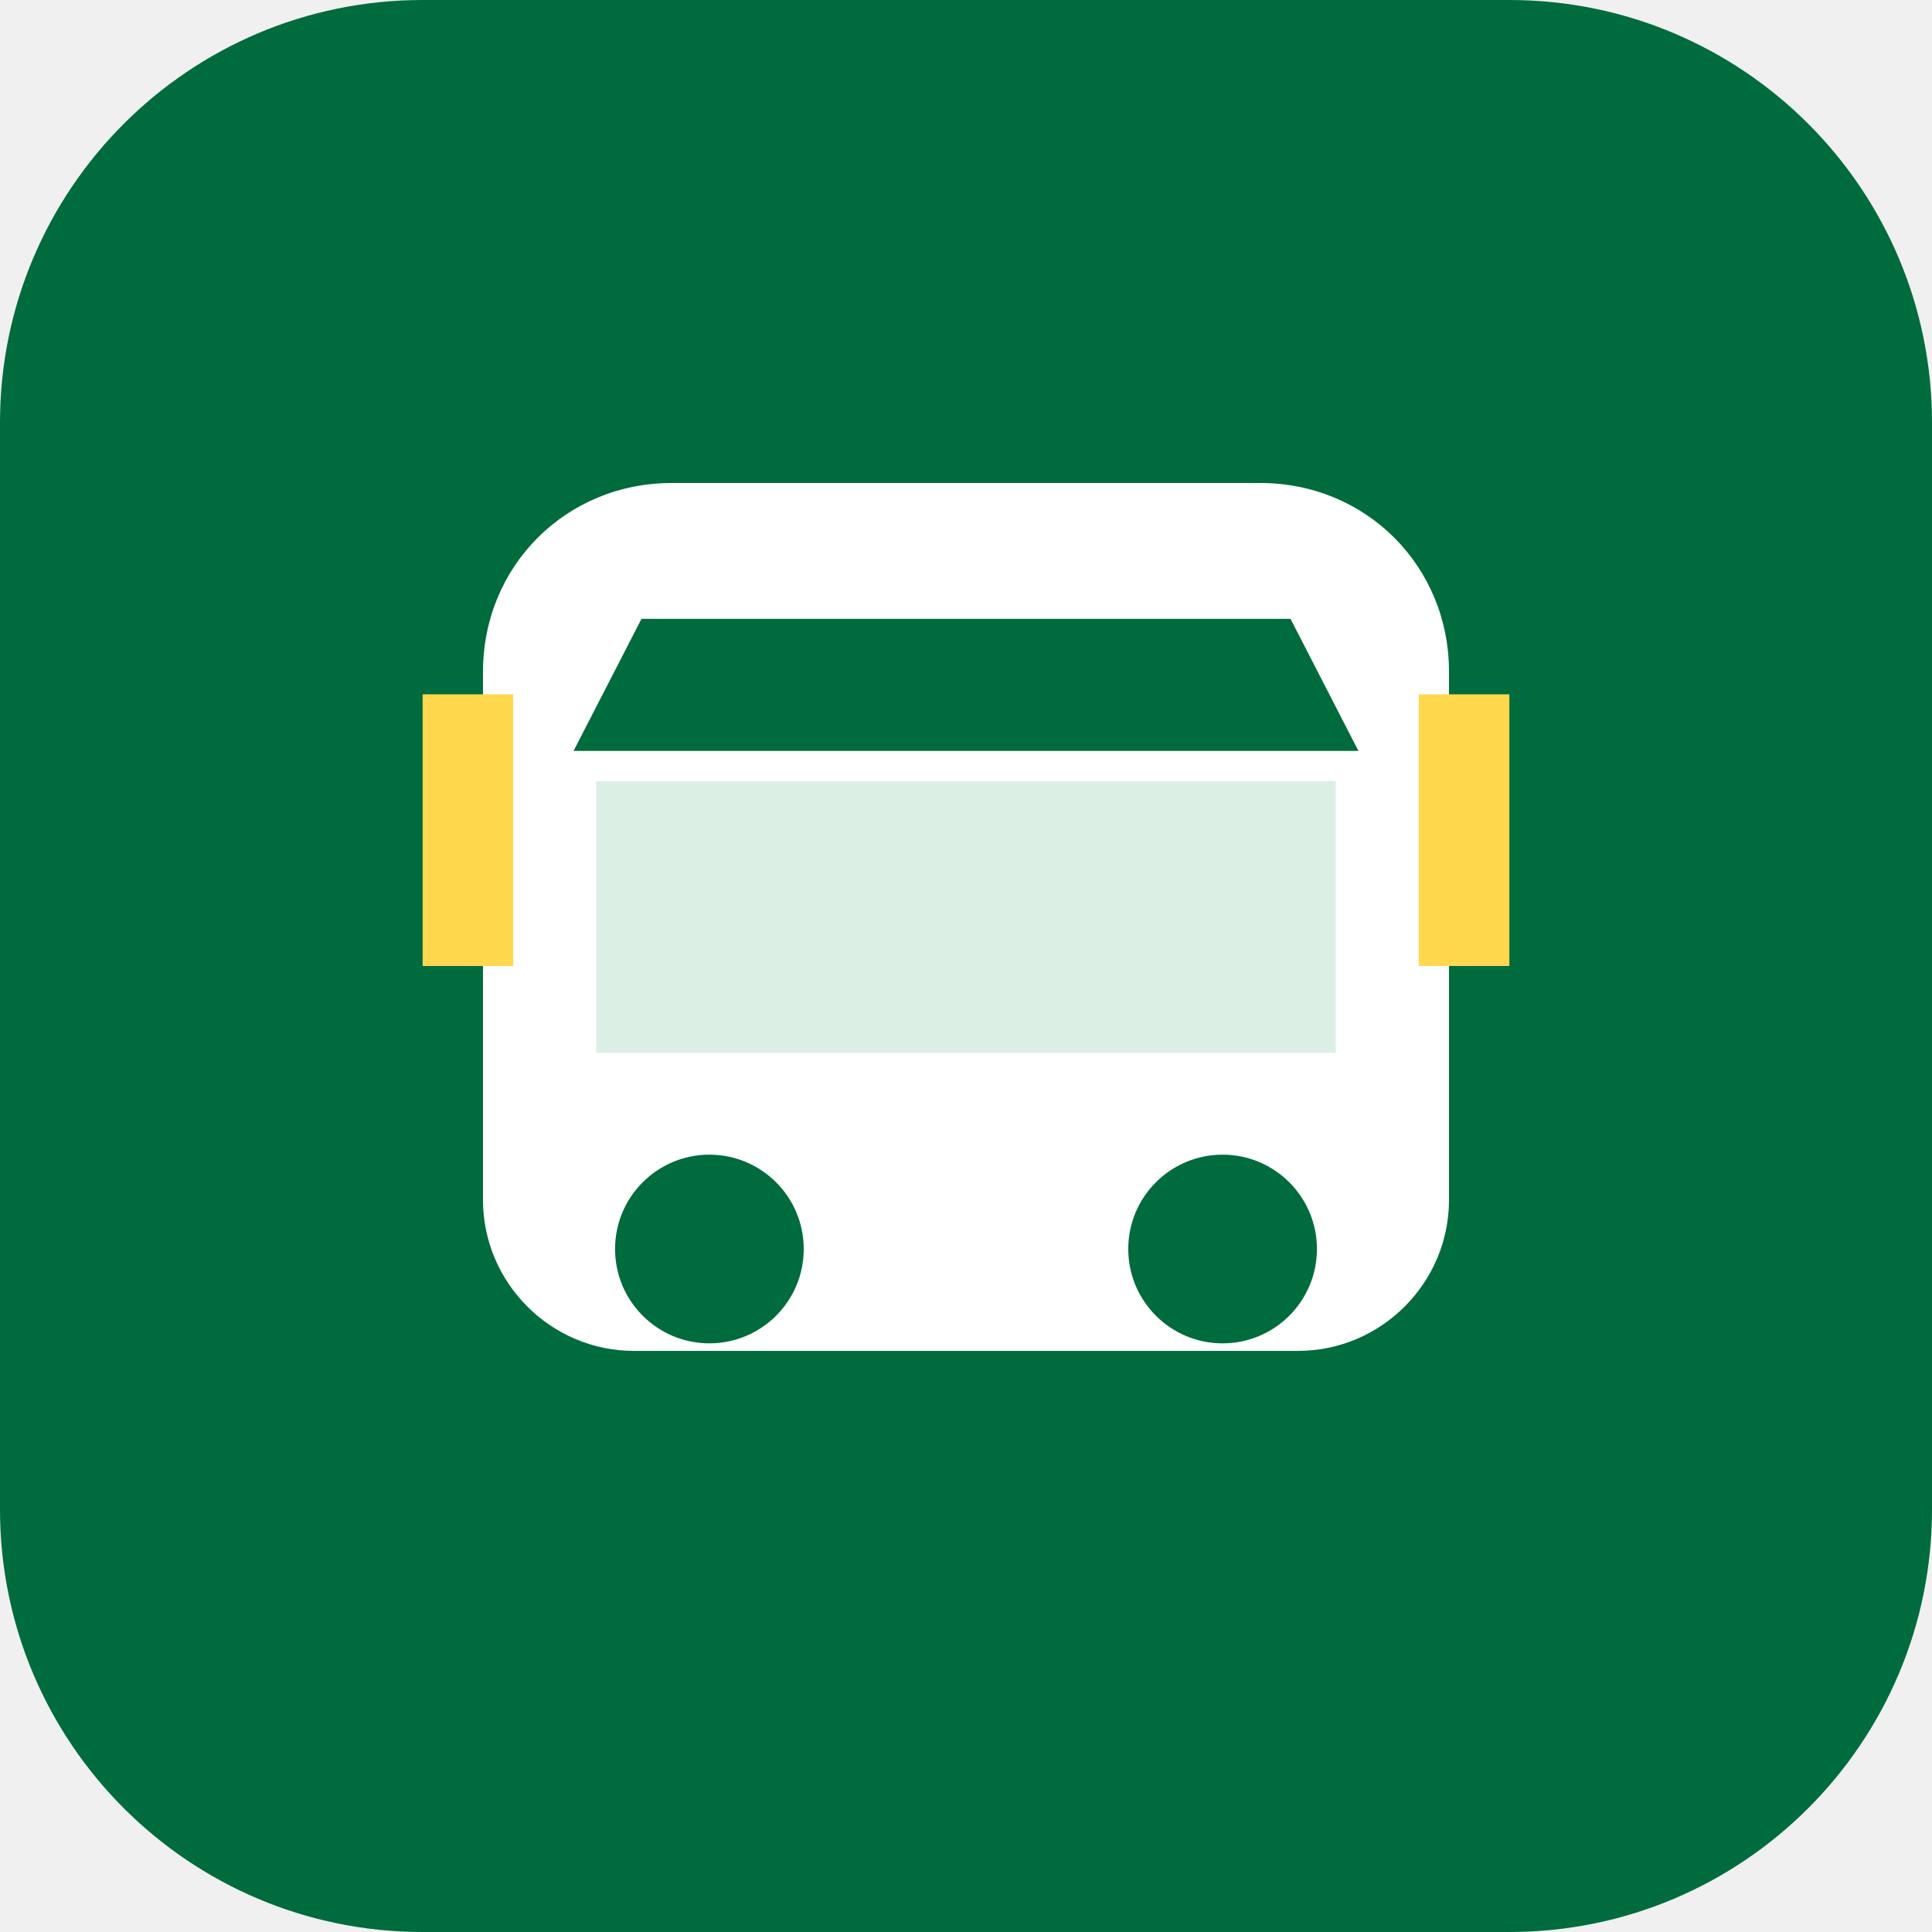
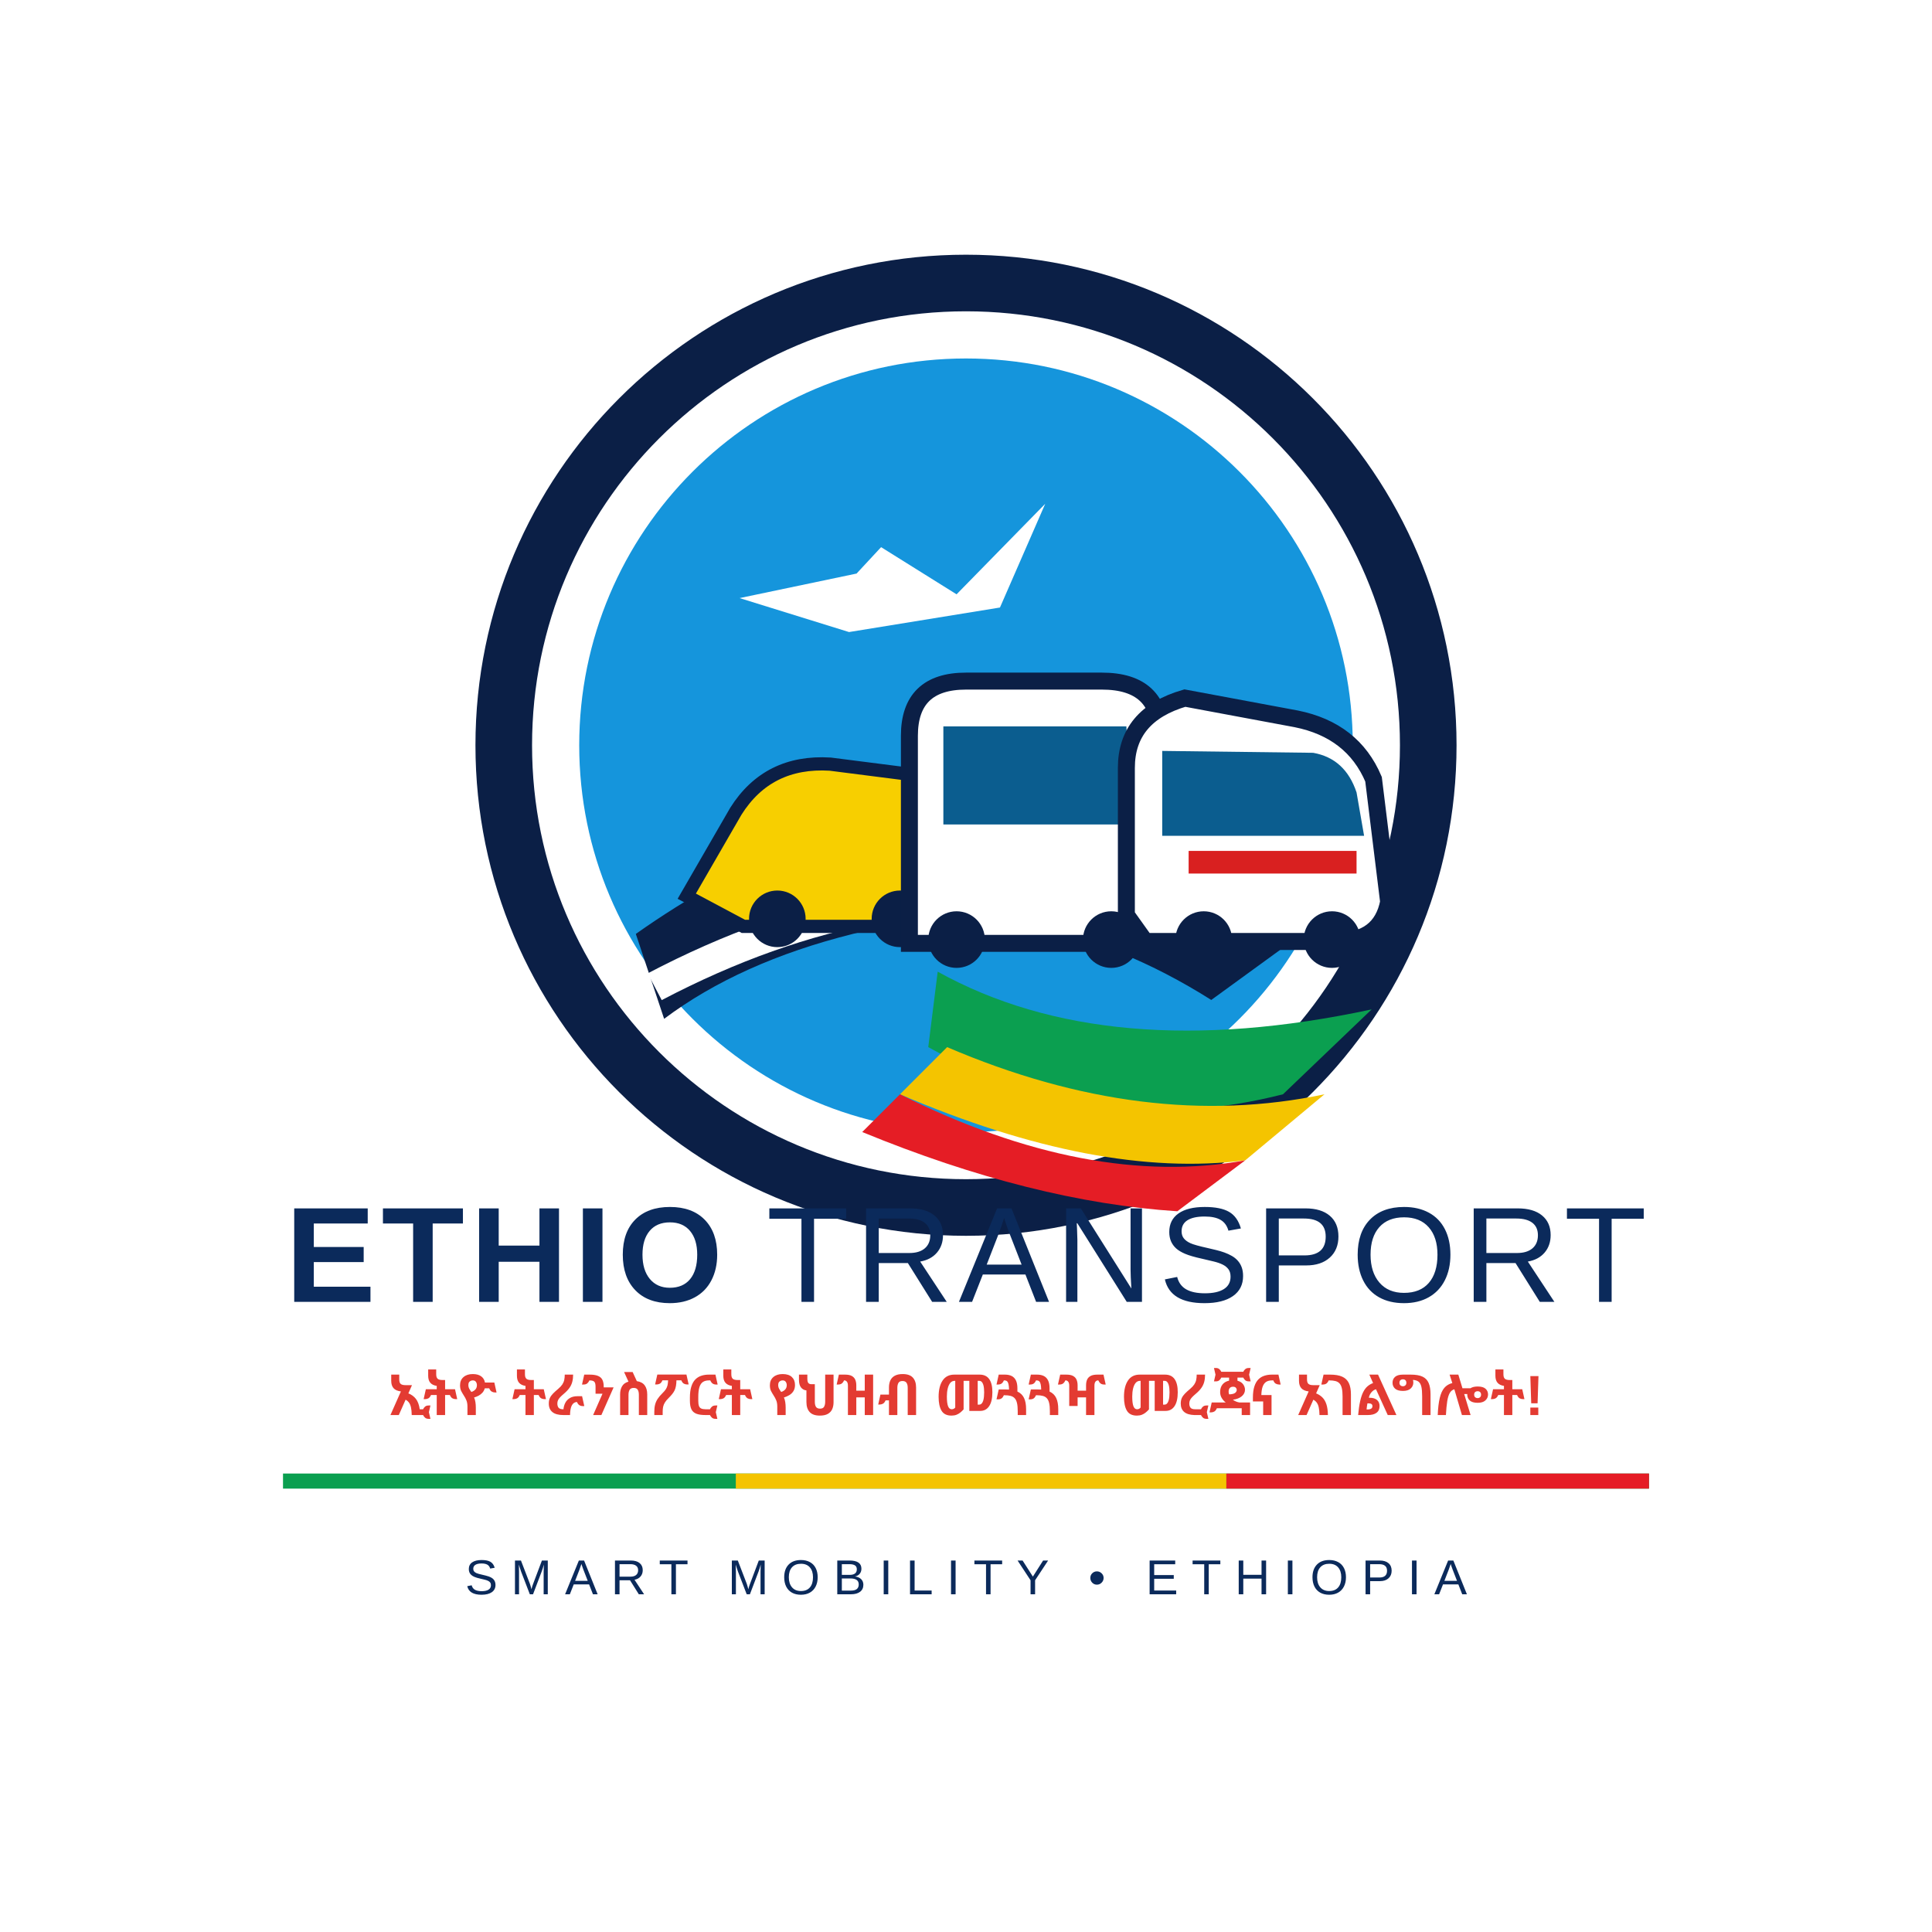
- <svg xmlns="http://www.w3.org/2000/svg" viewBox="0 0 512 512">
-   <rect width="512" height="512" rx="112" fill="#006b3c" />
-   <path d="M128 318V178c0-28 22-50 50-50h156c28 0 50 22 50 50v140c0 22-18 40-40 40H168c-22 0-40-18-40-40Z" fill="#fff" />
-   <path d="M158 207h196v72H158z" fill="#dcefe5" />
-   <circle cx="188" cy="331" r="25" fill="#006b3c" />
-   <circle cx="324" cy="331" r="25" fill="#006b3c" />
-   <path d="M170 164h172l18 35H152l18-35Z" fill="#006b3c" />
-   <path d="M112 184h24v72h-24zM376 184h24v72h-24z" fill="#ffd84d" />
+ <svg xmlns="http://www.w3.org/2000/svg" viewBox="0 0 1024 1024">
+   <rect width="1024" height="1024" fill="#fff" />
+   <g transform="translate(512 395)">
+     <circle r="245" fill="#fff" stroke="#0b1f46" stroke-width="30" />
+     <circle r="205" fill="#1595dc" />
+     <path d="M-175 100 Q-90 40 0 30 Q100 20 185 95 L130 135 Q35 75 -60 100 Q-120 115 -160 145Z" fill="#0b1f46" />
+     <path d="M-165 128 Q-45 65 70 85 Q140 95 190 65" fill="none" stroke="#fff" stroke-width="16" />
+     <path d="M-45 -105 L-5 -80 L42 -128 L18 -73 L-62 -60 L-120 -78 L-58 -91 Z" fill="#fff" />
+     <path d="M-148 80 L-122 35 Q-105 8 -72 10 L-25 16 L-8 48 L-25 96 L-118 96 Z" fill="#f7cf00" stroke="#0b1f46" stroke-width="7" />
+     <circle cx="-100" cy="92" r="15" fill="#0b1f46" />
+     <circle cx="-35" cy="92" r="15" fill="#0b1f46" />
+     <path d="M-30 105 L-30 -5 Q-30 -34 0 -34 L72 -34 Q103 -34 103 -5 L103 105 Z" fill="#fff" stroke="#0b1f46" stroke-width="9" />
+     <path d="M-12 -10 L85 -10 L88 42 L-12 42Z" fill="#0b5d8f" />
+     <circle cx="-5" cy="103" r="15" fill="#0b1f46" />
+     <circle cx="77" cy="103" r="15" fill="#0b1f46" />
+     <path d="M85 90 L85 12 Q85 -16 116 -25 L175 -14 Q205 -8 216 18 L224 83 Q220 104 196 104 L95 104 Z" fill="#fff" stroke="#0b1f46" stroke-width="9" />
+     <path d="M104 3 L184 4 Q201 7 207 25 L211 48 L104 48Z" fill="#0b5d8f" />
+     <path d="M118 62 L207 62" stroke="#d92020" stroke-width="12" />
+     <circle cx="126" cy="103" r="15" fill="#0b1f46" />
+     <circle cx="194" cy="103" r="15" fill="#0b1f46" />
+     <path d="M-15 120 Q75 170 215 140 L168 185 Q70 210 -20 160 Z" fill="#0b9f50" />
+     <path d="M-10 160 Q95 205 190 185 L148 220 Q70 230 -35 185 Z" fill="#f4c400" />
+     <path d="M-35 185 Q65 235 148 220 L112 247 Q35 242 -55 205 Z" fill="#e51d25" />
+   </g>
+   <text x="512" y="690" text-anchor="middle" font-family="Arial, Helvetica, sans-serif" font-size="72" font-weight="800" letter-spacing="3" fill="#0b2a5b">ETHIO <tspan font-weight="400">TRANSPORT</tspan>
+   </text>
+   <text x="512" y="750" text-anchor="middle" font-family="Noto Sans Ethiopic, Arial, sans-serif" font-size="30" font-weight="700" fill="#e33b32">ኢትዮ ትራንስፖርት የህዝብ መጓጓዣ መረጃና አገልግሎት!</text>
+   <path d="M150 785 H874" stroke="#0b9f50" stroke-width="8" />
+   <path d="M390 785 H650" stroke="#f4c400" stroke-width="8" />
+   <path d="M650 785 H874" stroke="#e51d25" stroke-width="8" />
+   <text x="512" y="845" text-anchor="middle" font-family="Arial, Helvetica, sans-serif" font-size="26" letter-spacing="7" fill="#0b2a5b">SMART MOBILITY • ETHIOPIA</text>
</svg>
